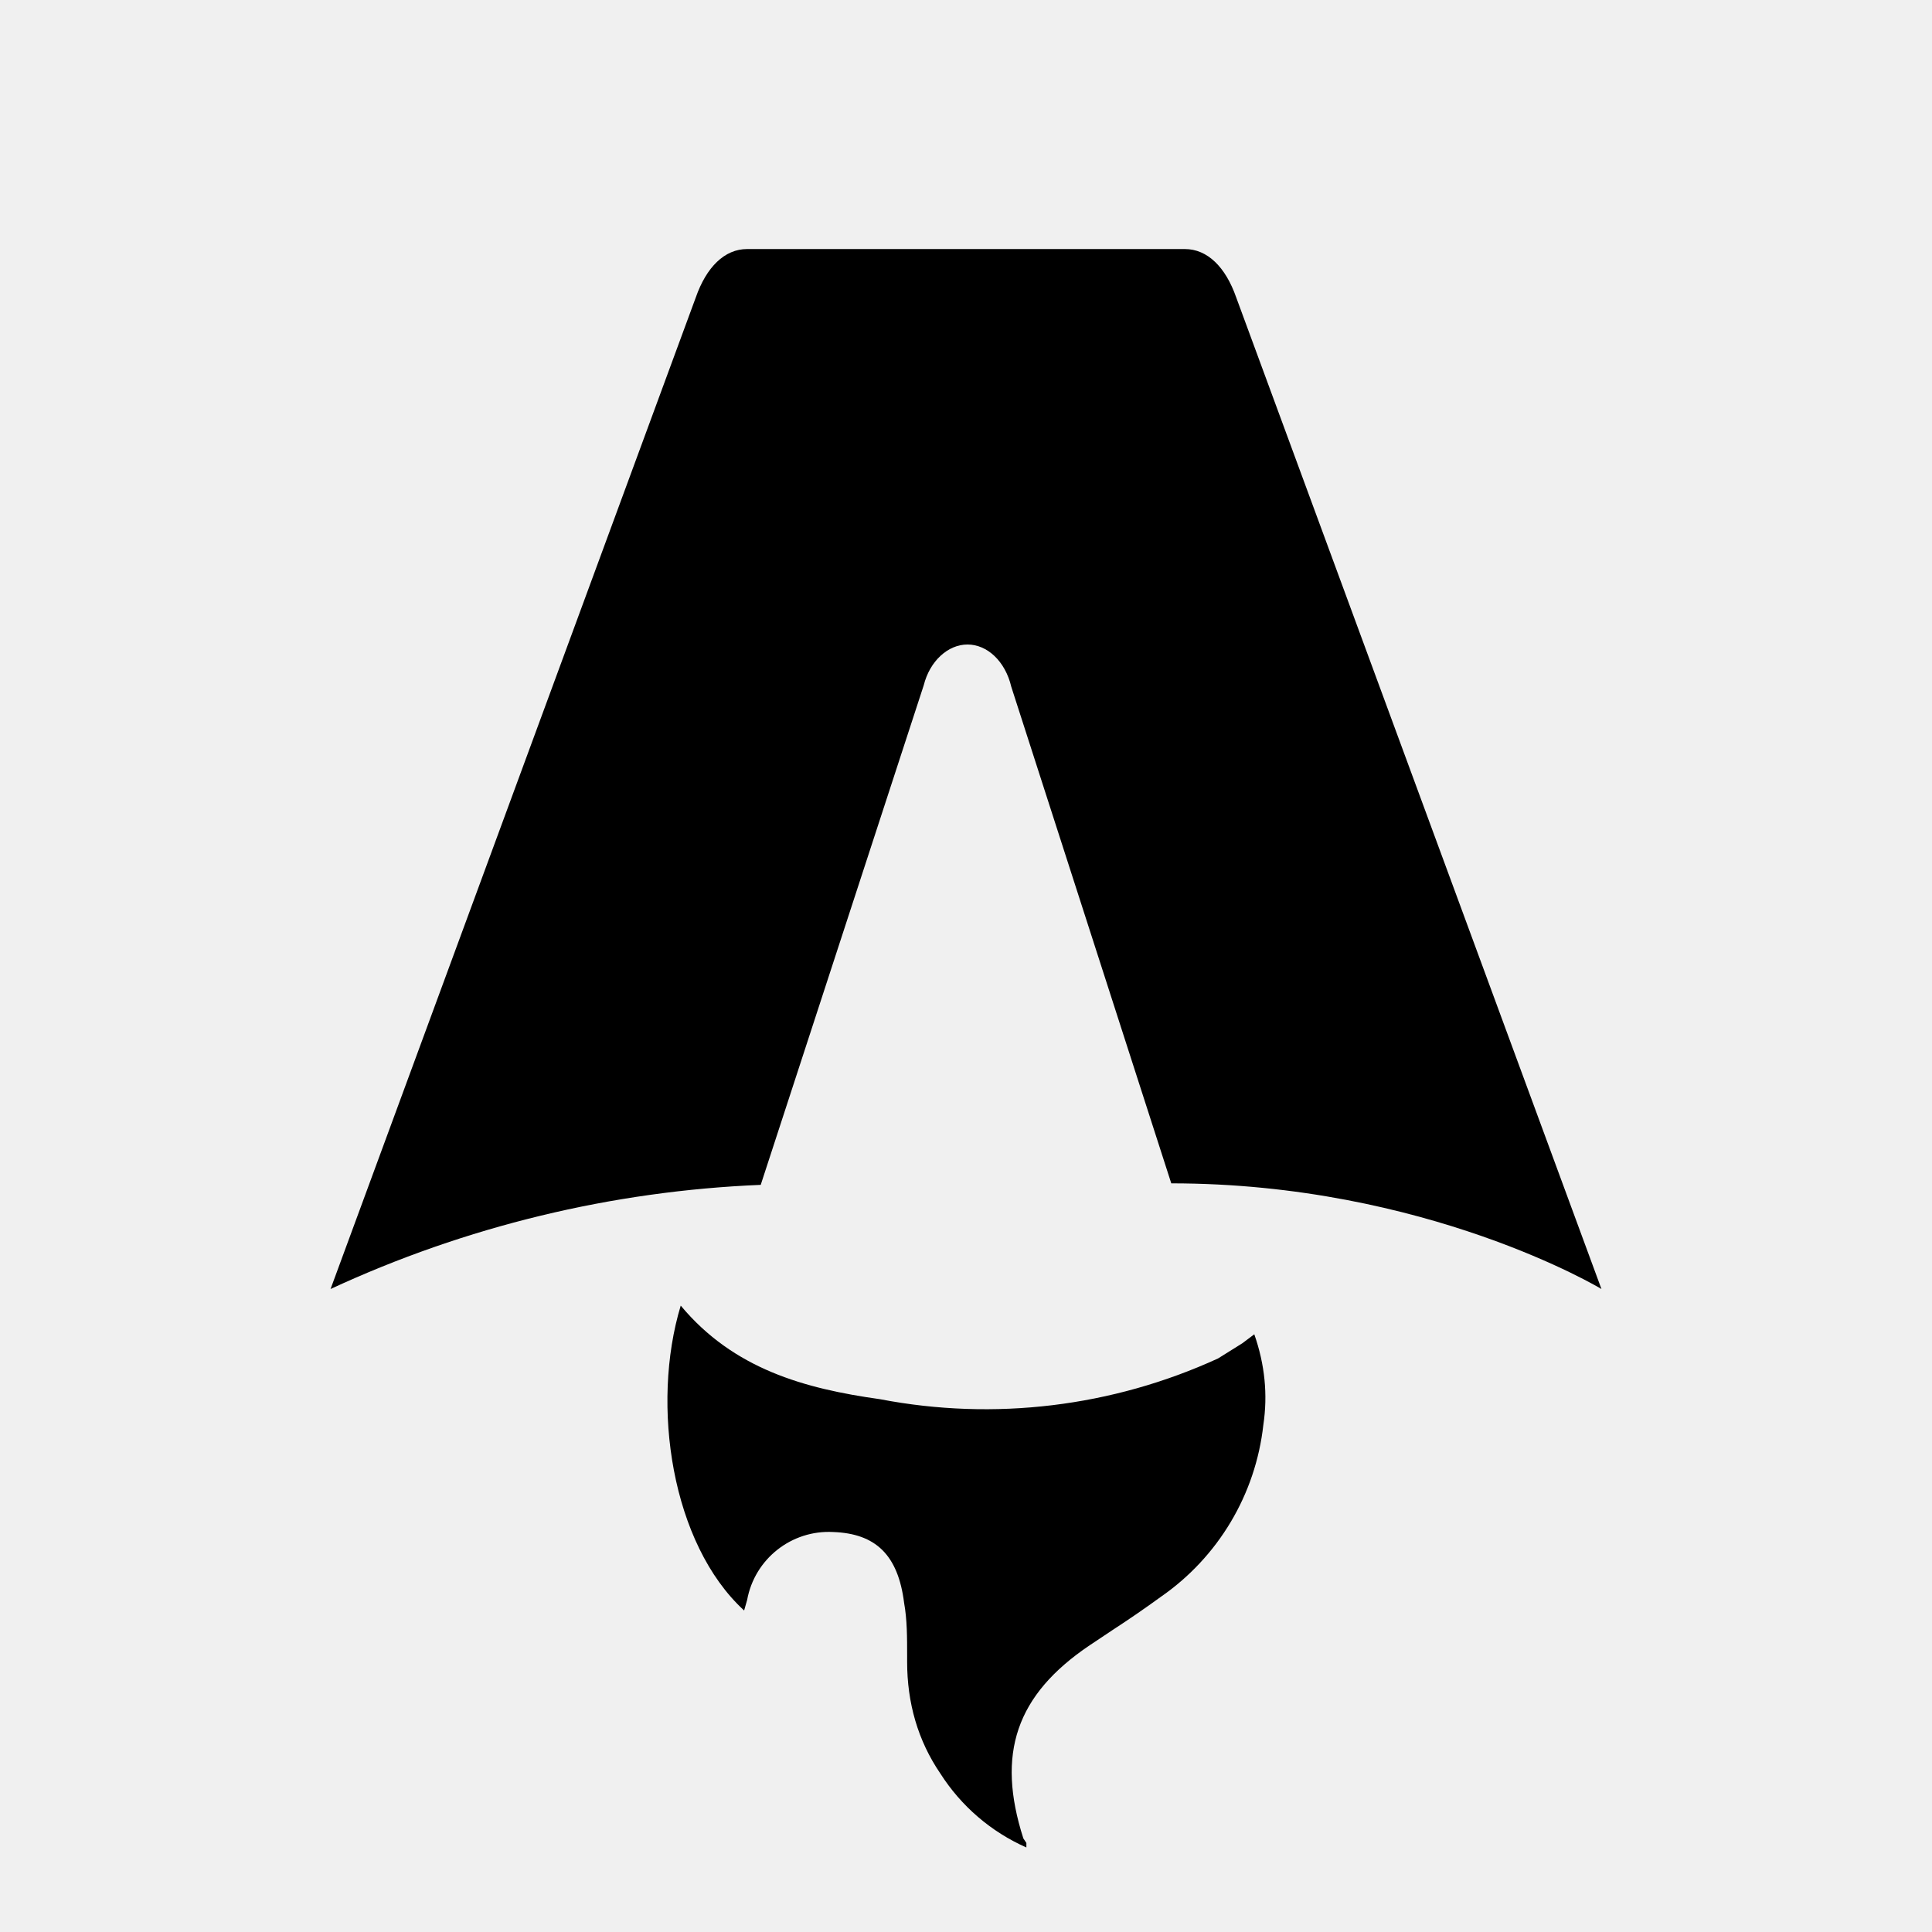
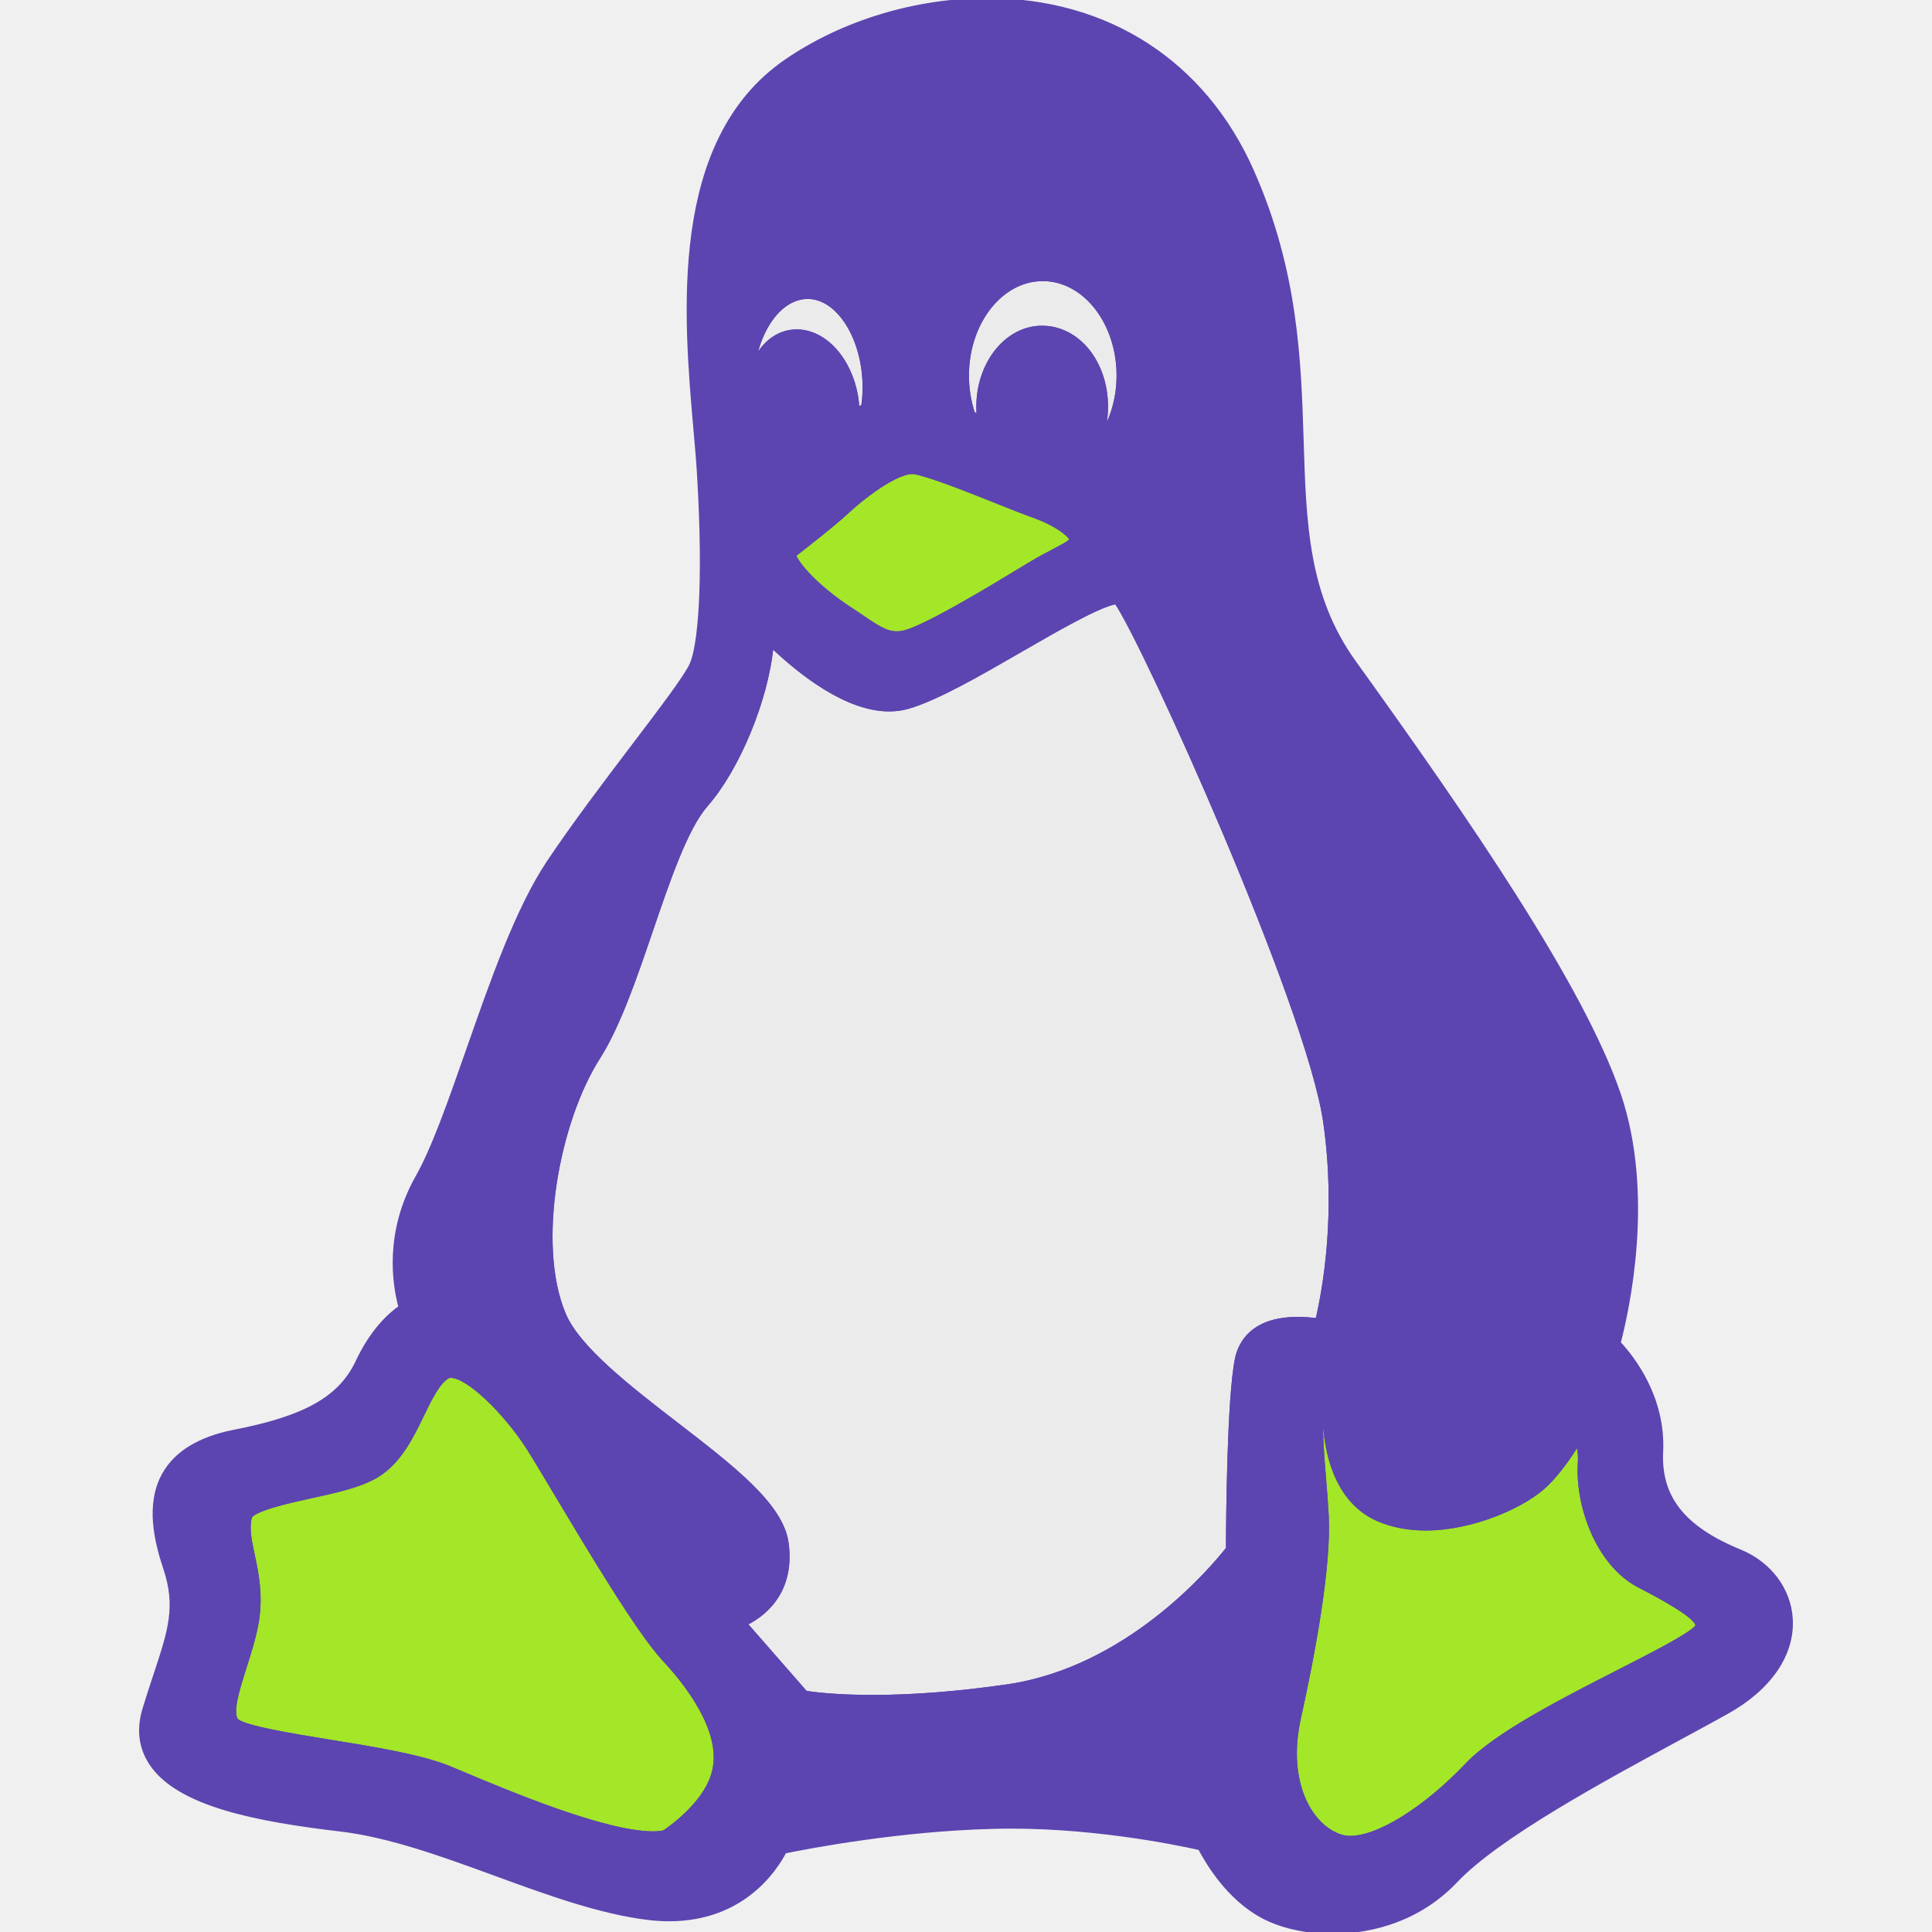
- <svg xmlns="http://www.w3.org/2000/svg" fill="none" viewBox="0 0 128 128">
-   <path d="M50.4 78.5a75.1 75.1 0 0 0-28.5 6.9l24.2-65.7c.7-2 1.9-3.2 3.4-3.2h29c1.5 0 2.7 1.2 3.4 3.2l24.2 65.7s-11.6-7-28.5-7L67 45.5c-.4-1.7-1.6-2.8-2.9-2.8-1.3 0-2.5 1.1-2.9 2.7L50.4 78.5Zm-1.1 28.2Zm-4.2-20.2c-2 6.6-.6 15.8 4.2 20.2a17.5 17.5 0 0 1 .2-.7 5.5 5.5 0 0 1 5.7-4.5c2.8.1 4.3 1.5 4.7 4.7.2 1.1.2 2.3.2 3.5v.4c0 2.7.7 5.2 2.2 7.4a13 13 0 0 0 5.7 4.9v-.3l-.2-.3c-1.8-5.6-.5-9.5 4.4-12.8l1.5-1a73 73 0 0 0 3.2-2.2 16 16 0 0 0 6.8-11.4c.3-2 .1-4-.6-6l-.8.6-1.6 1a37 37 0 0 1-22.4 2.7c-5-.7-9.7-2-13.2-6.2Z" />
-   <style>
-         path { fill: #000; }
-         @media (prefers-color-scheme: dark) {
-             path { fill: #FFF; }
-         }
-     </style>
+ <svg xmlns="http://www.w3.org/2000/svg" height="80px" width="80px" version="1.1" id="Layer_1" viewBox="0 0 512.002 512.002" xml:space="preserve" fill="#5c45b0" stroke="#5c45b0">
+   <g id="SVGRepo_bgCarrier" stroke-width="0" />
+   <g id="SVGRepo_tracerCarrier" stroke-linecap="round" stroke-linejoin="round" />
+   <g id="SVGRepo_iconCarrier">
+     <g>
+       <path style="fill:#ebebeb;" d="M259.345,110.181c-0.076-0.789-0.112-1.578-0.112-2.369c0-11.578,7.584-20.997,16.903-20.997 c9.537,0,17.007,9.223,17.007,20.997c0,2.666-0.401,5.236-1.148,7.61c2.795-4.442,4.412-10.032,4.412-15.892 c0-14.079-9-25.535-20.06-25.535c-11.063,0-20.06,11.455-20.06,25.535c0,3.461,0.542,6.849,1.615,10.099 C258.369,109.807,258.851,109.992,259.345,110.181z" />
+       <path style="fill:#ebebeb;" d="M209.407,87.924c0.604-0.092,1.157-0.134,1.707-0.134c7.418,0,14.069,7.281,15.812,17.311 c0.175,1.1,0.285,2.196,0.334,3.277c0.482-0.245,0.972-0.475,1.471-0.688c0.245-1.739,0.364-3.369,0.364-5.006 c0-12.986-6.879-23.957-15.019-23.957c-6.933,0-12.775,7.636-14.44,17.95C201.532,91.973,204.993,88.657,209.407,87.924z" />
+       <path style="fill:#ebebeb;" d="M349.093,349.859c1.865-7.908,5.575-28.1,2.063-52.525c-4.438-30.87-47.875-126.994-55.35-137.727 c-4.36,0.609-15.946,7.304-25.342,12.733c-10.896,6.295-22.166,12.807-29.829,15.019c-1.6,0.453-3.273,0.677-4.997,0.677 c-11.199,0-23.32-9.468-31.135-16.926c-1.365,14.472-9.078,32.835-17.423,42.273c-5.271,6.045-9.982,19.854-14.538,33.21 c-4.22,12.367-8.583,25.157-13.925,33.592c-10.809,16.842-17.009,49.555-9.144,68.159c3.806,9.018,17.62,19.668,29.807,29.062 c14.905,11.491,27.776,21.413,29.196,31.419c1.657,11.831-4.635,18.388-10.927,21.497l15.961,18.263 c2.466,0.374,8.405,1.091,17.712,1.091c10.886,0,22.97-0.952,35.907-2.834c31.763-4.705,53.886-30.88,58.261-36.438 c0.023-7.363,0.248-40.123,2.396-50.366c0.834-3.945,4.037-10.547,16.136-10.547C345.803,349.488,347.594,349.653,349.093,349.859z " />
+     </g>
+     <g>
+       <path style="fill:#a4e628;" d="M210.488,147.081c0.623,2.422,6.136,8.617,14.71,14.242c1.217,0.781,2.359,1.558,3.431,2.286 c4.756,3.232,6.871,4.559,10.29,4.098c5.034-0.66,23.579-11.904,31.499-16.706l1.971-1.194c2.949-1.796,5.306-3.023,7.2-4.009 c3.75-1.951,4.089-2.266,4.249-2.978c-0.425-1.103-3.926-4.056-10.641-6.364c-2.134-0.764-5.162-1.974-8.67-3.374 c-7.589-3.03-17.984-7.176-22.197-7.922c-0.18-0.034-0.349-0.045-0.539-0.045c-3.586,0-10.831,4.499-18.031,11.194 C220.211,139.513,213.283,144.92,210.488,147.081z" />
+       <path style="fill:#a4e628;" d="M147.149,395.532c-3.119-5.222-5.815-9.735-7.27-11.984c-5.738-8.931-15.696-18.907-20.442-18.907 c-0.416,0-0.635,0.097-0.777,0.181c-2.533,1.442-4.662,5.837-6.723,10.084c-2.847,5.875-6.075,12.535-12.036,16.146 c-4.41,2.676-11.152,4.138-17.668,5.555c-4.637,1.007-15.493,3.362-16.003,5.562c-0.703,2.968-0.049,6.033,0.781,9.913 c0.977,4.578,2.196,10.274,1.158,17.267c-0.732,4.386-2.063,8.575-3.354,12.627c-1.793,5.637-3.826,12.03-2.073,13.995 c2.162,1.909,15.207,4.019,24.731,5.562c11.972,1.937,24.351,3.942,31.932,7.118l2.009,0.846 c13.579,5.706,38.854,16.329,51.622,16.329c1.162,0,2.152-0.094,2.951-0.274c2.202-1.482,11.531-8.184,13.284-16.424 c2.394-10.619-7.338-23.005-13.349-29.444C169.25,432.519,156.477,411.14,147.149,395.532z" />
+       <path style="fill:#a4e628;" d="M435.761,420.974l-1.556-0.819c-10.688-5.65-16.307-20.984-15.563-32.542 c0.139-2.129-0.126-3.78-0.557-5.045c-1.974,3.247-4.793,7.348-8.143,10.697c-5.691,5.692-19.584,11.833-32.105,11.833 c-4.67,0-8.927-0.823-12.652-2.448c-12.498-5.451-14.202-21.081-14.234-28.917c-0.185,0.052-0.354,0.112-0.505,0.183 c-0.764,2.701-0.024,11.806,0.475,17.935c0.267,3.279,0.542,6.669,0.705,9.78c0.708,13.708-3.658,36.958-7.447,54.049 c-3.597,16.732,3.097,28.464,11.224,30.997c0.73,0.232,1.551,0.346,2.453,0.346c7.487,0,19.886-7.749,30.848-19.285 c7.788-8.189,25.122-17.04,40.416-24.85c8.622-4.402,17.537-8.956,20.071-11.271c0.564-0.525,0.648-0.819,0.65-0.821 C449.681,428.282,439.568,422.972,435.761,420.974z" />
+     </g>
+     <path d="M461.071,411.093c-15.014-6.147-21.437-14.308-20.816-26.485c0.64-14.212-7.423-24.62-11.252-28.733 c2.313-8.837,9.073-39.406,0.007-65.959c-9.743-28.42-39.49-71.825-70.183-114.492c-12.565-17.522-13.159-36.57-13.846-58.625 c-0.658-21.036-1.4-44.88-13.131-71.387C319.095,16.55,293.501,0,261.628,0c-18.961,0-38.424,5.926-53.401,16.257 c-30.67,21.167-26.616,67.316-23.933,97.851c0.368,4.182,0.713,8.132,0.915,11.504c1.786,29.908,0.161,45.672-1.964,50.463 c-1.375,3.131-8.143,12.041-15.306,21.476c-7.408,9.758-15.807,20.816-22.691,31.121c-8.214,12.401-14.845,31.355-21.257,49.684 c-4.692,13.411-9.124,26.08-13.438,33.655c-8.177,14.564-6.142,28.145-4.444,34.422c-3.096,2.15-7.568,6.386-11.343,14.366 c-4.563,9.736-13.821,14.967-33.072,18.669c-8.847,1.81-14.947,5.53-18.137,11.056c-4.642,8.043-2.113,18.148,0.193,25.056 c3.408,10.151,1.284,16.577-2.577,28.246c-0.89,2.691-1.899,5.741-2.921,9.102c-1.61,5.308-1.029,10.131,1.722,14.341 c7.27,11.113,28.486,15.033,50.326,17.613c13.04,1.548,27.312,6.763,41.116,11.808c13.525,4.942,27.511,10.054,40.223,11.605 c1.932,0.243,3.846,0.364,5.691,0.364c19.194,0,27.866-12.735,30.616-17.967c6.894-1.407,30.673-5.912,55.181-6.518 c24.469-0.697,48.143,4.135,54.85,5.635c2.108,4.036,7.667,13.253,16.527,18.004c4.87,2.662,11.647,4.188,18.588,4.188 c0.002,0,0,0,0.002,0c7.413,0,21.516-1.753,32.678-13.497c11.133-11.796,38.949-26.859,59.261-37.856 c4.533-2.454,8.773-4.751,12.491-6.822c11.41-6.325,17.636-15.362,17.081-24.794C474.141,421.194,468.955,414.322,461.071,411.093z M276.345,73.995c11.061,0,20.06,11.455,20.06,25.535c0,5.859-1.617,11.449-4.412,15.892c0.745-2.374,1.148-4.944,1.148-7.61 c0-11.774-7.47-20.997-17.007-20.997c-9.32,0-16.903,9.419-16.903,20.997c0,0.791,0.039,1.58,0.112,2.369 c-0.494-0.188-0.975-0.374-1.445-0.552c-1.073-3.25-1.615-6.638-1.615-10.099C256.284,85.451,265.282,73.995,276.345,73.995z M242.329,125.164c4.214,0.744,14.606,4.892,22.197,7.922c3.508,1.4,6.539,2.61,8.67,3.374c6.715,2.308,10.217,5.261,10.641,6.364 c-0.159,0.713-0.499,1.027-4.249,2.978c-1.894,0.985-4.25,2.211-7.2,4.009l-1.971,1.194c-7.92,4.803-26.465,16.048-31.499,16.706 c-3.42,0.46-5.535-0.868-10.29-4.098c-1.073-0.73-2.214-1.506-3.431-2.286c-8.573-5.627-14.088-11.82-14.71-14.242 c2.795-2.16,9.723-7.568,13.27-10.771c7.2-6.695,14.445-11.194,18.031-11.194C241.978,125.117,242.15,125.13,242.329,125.164z M214.073,78.724c8.142,0,15.019,10.97,15.019,23.957c0,1.638-0.118,3.267-0.364,5.006c-0.499,0.213-0.989,0.445-1.471,0.688 c-0.049-1.083-0.161-2.177-0.334-3.277c-1.742-10.03-8.394-17.311-15.812-17.311c-0.549,0-1.101,0.042-1.707,0.134 c-4.413,0.735-7.875,4.049-9.772,8.751C201.299,86.359,207.142,78.724,214.073,78.724z M189.271,469.128 c-1.753,8.241-11.083,14.942-13.284,16.424c-0.799,0.18-1.788,0.274-2.951,0.274c-12.768,0-38.043-10.623-51.622-16.329 l-2.009-0.846c-7.583-3.178-19.961-5.18-31.932-7.118c-9.525-1.543-22.568-3.653-24.731-5.562c-1.753-1.966,0.28-8.358,2.073-13.995 c1.291-4.052,2.624-8.241,3.354-12.627c1.036-6.993-0.181-12.691-1.158-17.267c-0.829-3.881-1.484-6.945-0.781-9.913 c0.51-2.199,11.366-4.554,16.003-5.562c6.518-1.417,13.26-2.879,17.668-5.555c5.961-3.611,9.189-10.27,12.036-16.146 c2.061-4.247,4.19-8.642,6.723-10.084c0.143-0.086,0.361-0.181,0.777-0.181c4.746,0,14.704,9.975,20.442,18.907 c1.455,2.249,4.151,6.76,7.27,11.984c9.329,15.609,22.102,36.987,28.773,44.151C181.933,446.123,191.664,458.508,189.271,469.128z M327.787,360.037c-2.145,10.243-2.372,43.003-2.396,50.366c-4.375,5.558-26.498,31.732-58.261,36.438 c-12.938,1.88-25.019,2.834-35.907,2.834c-9.307,0-15.246-0.719-17.712-1.091l-15.961-18.263 c6.292-3.109,12.584-9.666,10.927-21.497c-1.42-10.005-14.291-19.928-29.196-31.419c-12.187-9.394-26.001-20.042-29.807-29.062 c-7.865-18.602-1.665-51.315,9.144-68.159c5.342-8.434,9.705-21.225,13.925-33.592c4.556-13.356,9.268-27.166,14.538-33.21 c8.345-9.438,16.057-27.801,17.423-42.273c7.814,7.458,19.936,16.926,31.135,16.926c1.724,0,3.398-0.225,4.997-0.677 c7.662-2.213,18.931-8.724,29.829-15.019c9.396-5.429,20.982-12.124,25.342-12.733c7.475,10.734,50.912,106.858,55.35,137.727 c3.512,24.425-0.198,44.616-2.063,52.525c-1.501-0.206-3.29-0.371-5.17-0.371C331.824,349.488,328.621,356.092,327.787,360.037z M449.194,431.621c-2.533,2.315-11.449,6.869-20.071,11.271c-15.295,7.808-32.631,16.661-40.416,24.85 c-10.962,11.536-23.361,19.285-30.848,19.285c-0.901,0-1.722-0.114-2.453-0.346c-8.128-2.533-14.821-14.266-11.224-30.997 c3.789-17.093,8.153-40.341,7.447-54.049c-0.163-3.112-0.438-6.502-0.705-9.78c-0.499-6.127-1.239-15.233-0.475-17.935 c0.151-0.071,0.319-0.131,0.505-0.183c0.032,7.836,1.734,23.467,14.234,28.917c3.725,1.625,7.982,2.448,12.652,2.448 c12.521,0,26.414-6.141,32.105-11.833c3.351-3.349,6.169-7.45,8.143-10.697c0.431,1.264,0.697,2.916,0.557,5.044 c-0.744,11.558,4.873,26.891,15.563,32.542l1.556,0.819c3.807,1.996,13.92,7.307,14.083,9.824 C449.842,430.801,449.758,431.097,449.194,431.621z" />
+   </g>
</svg>
